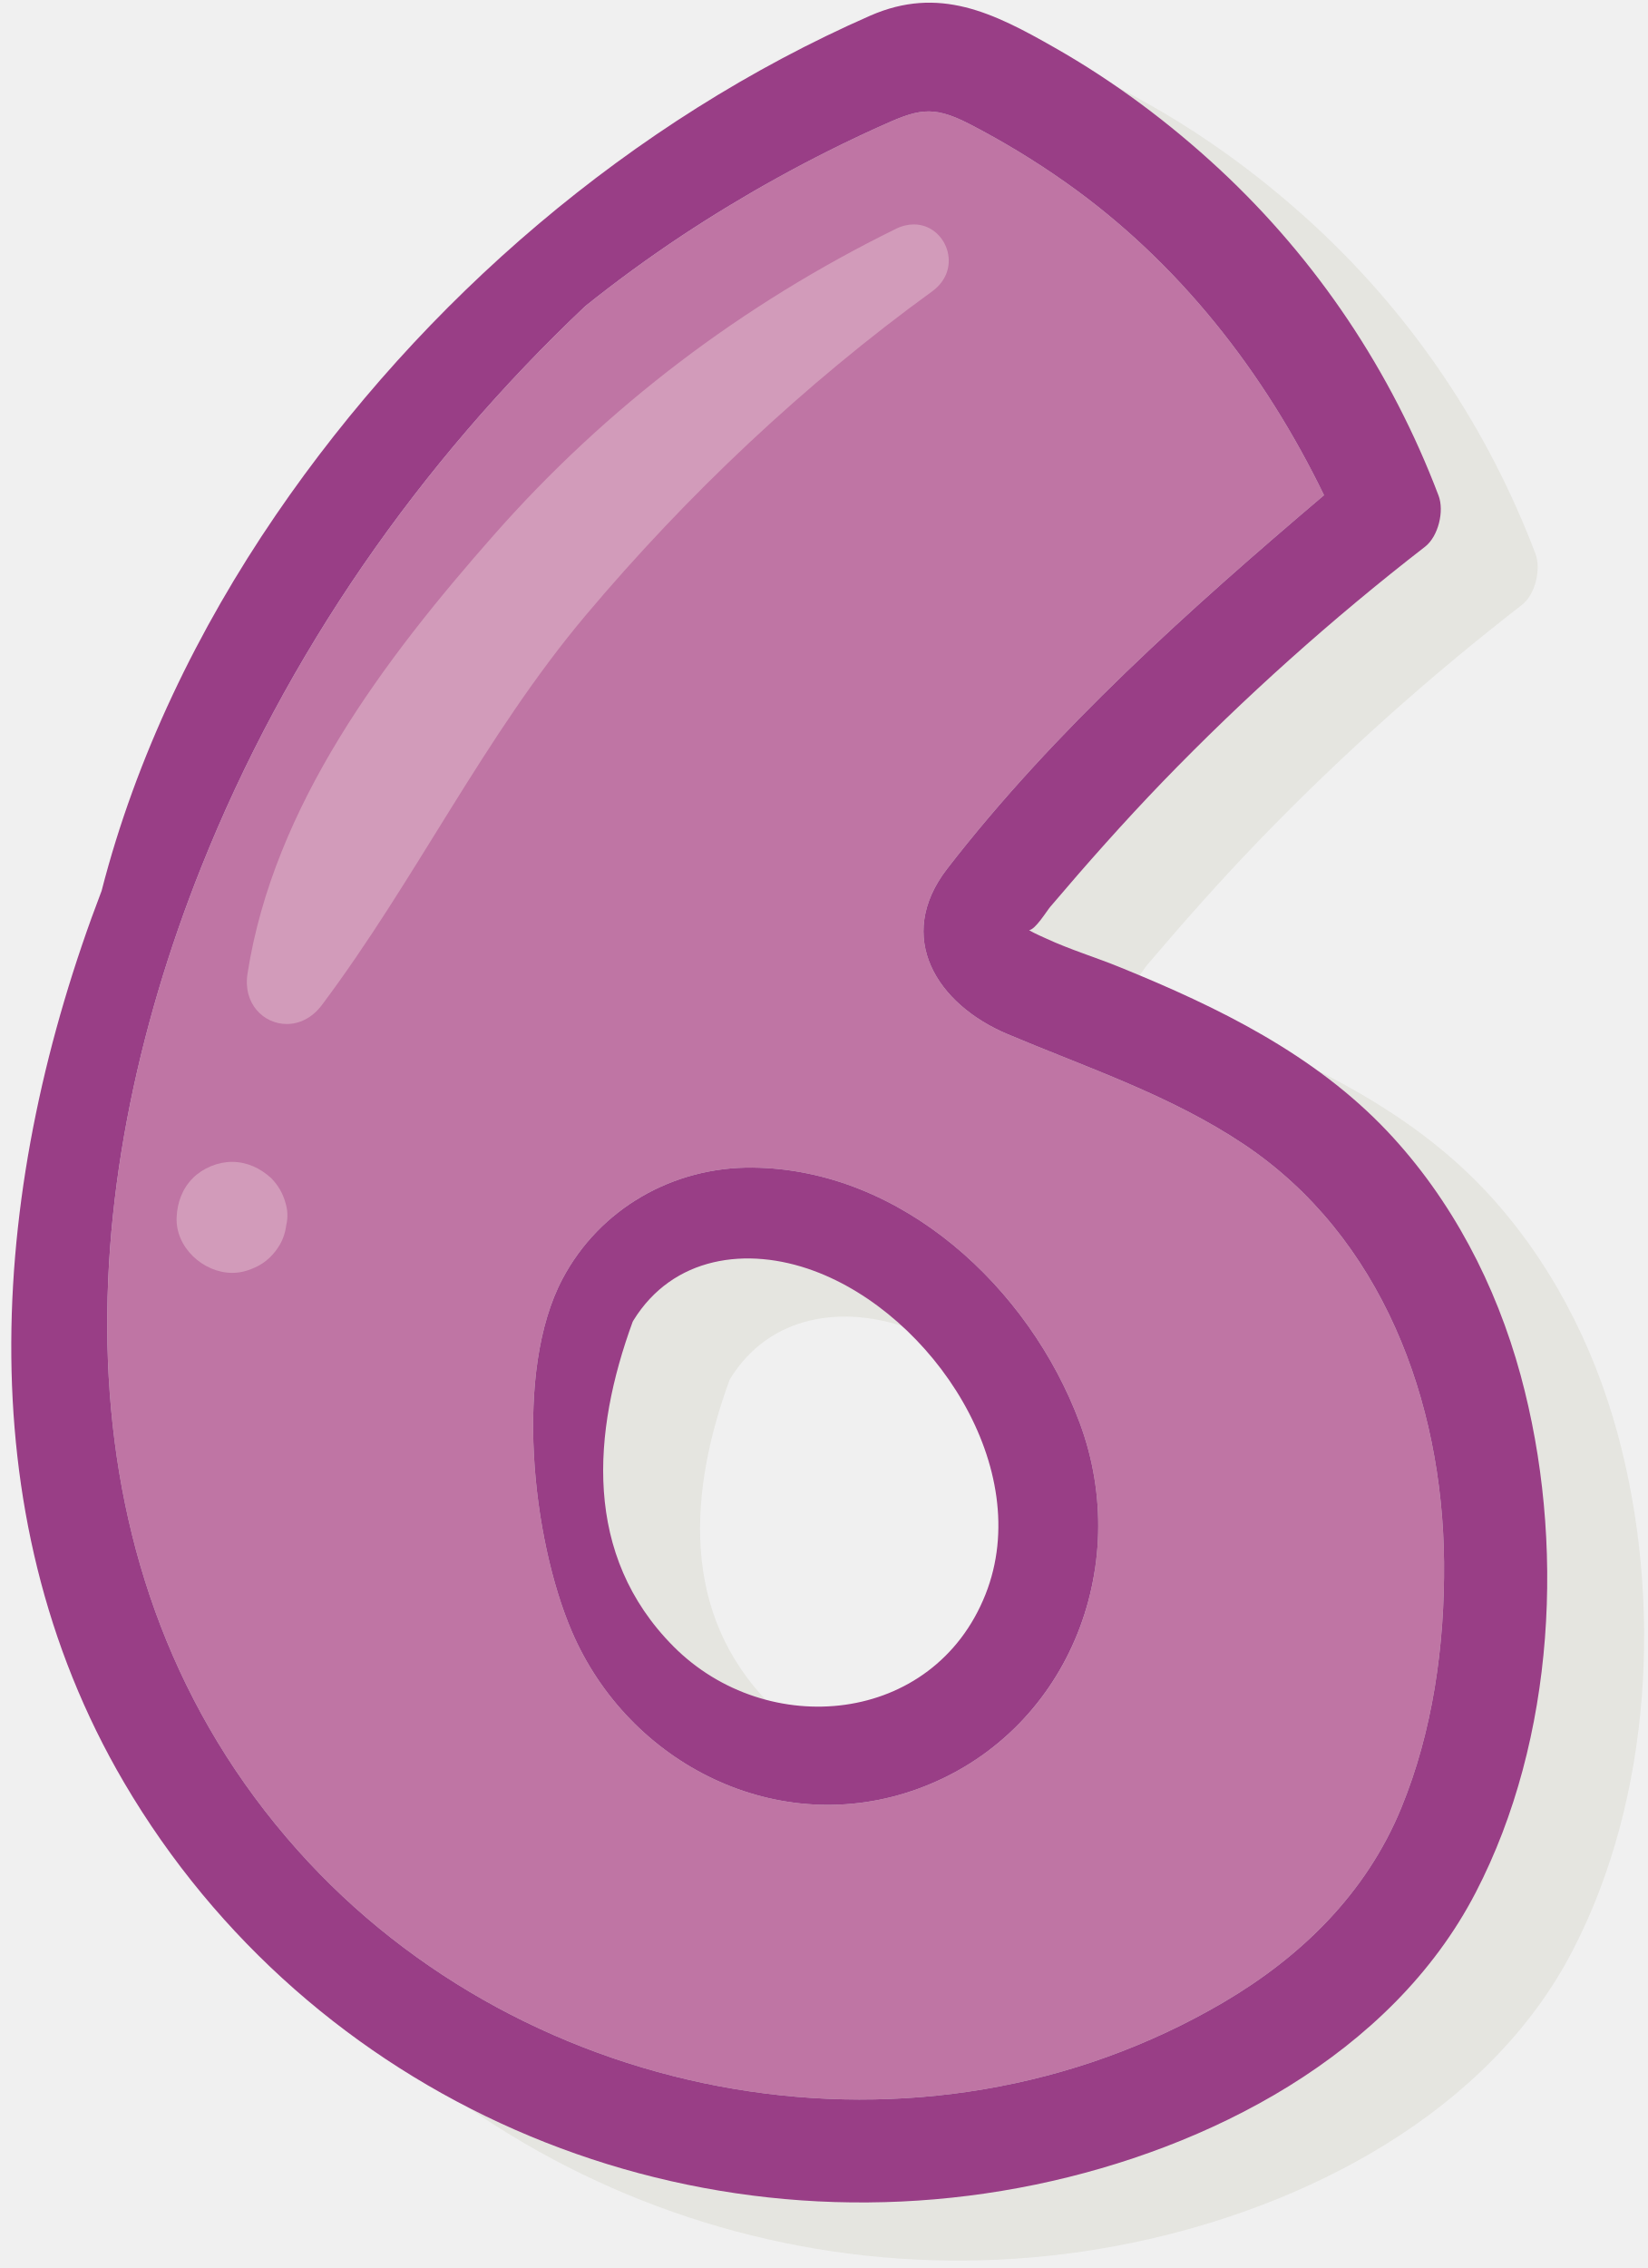
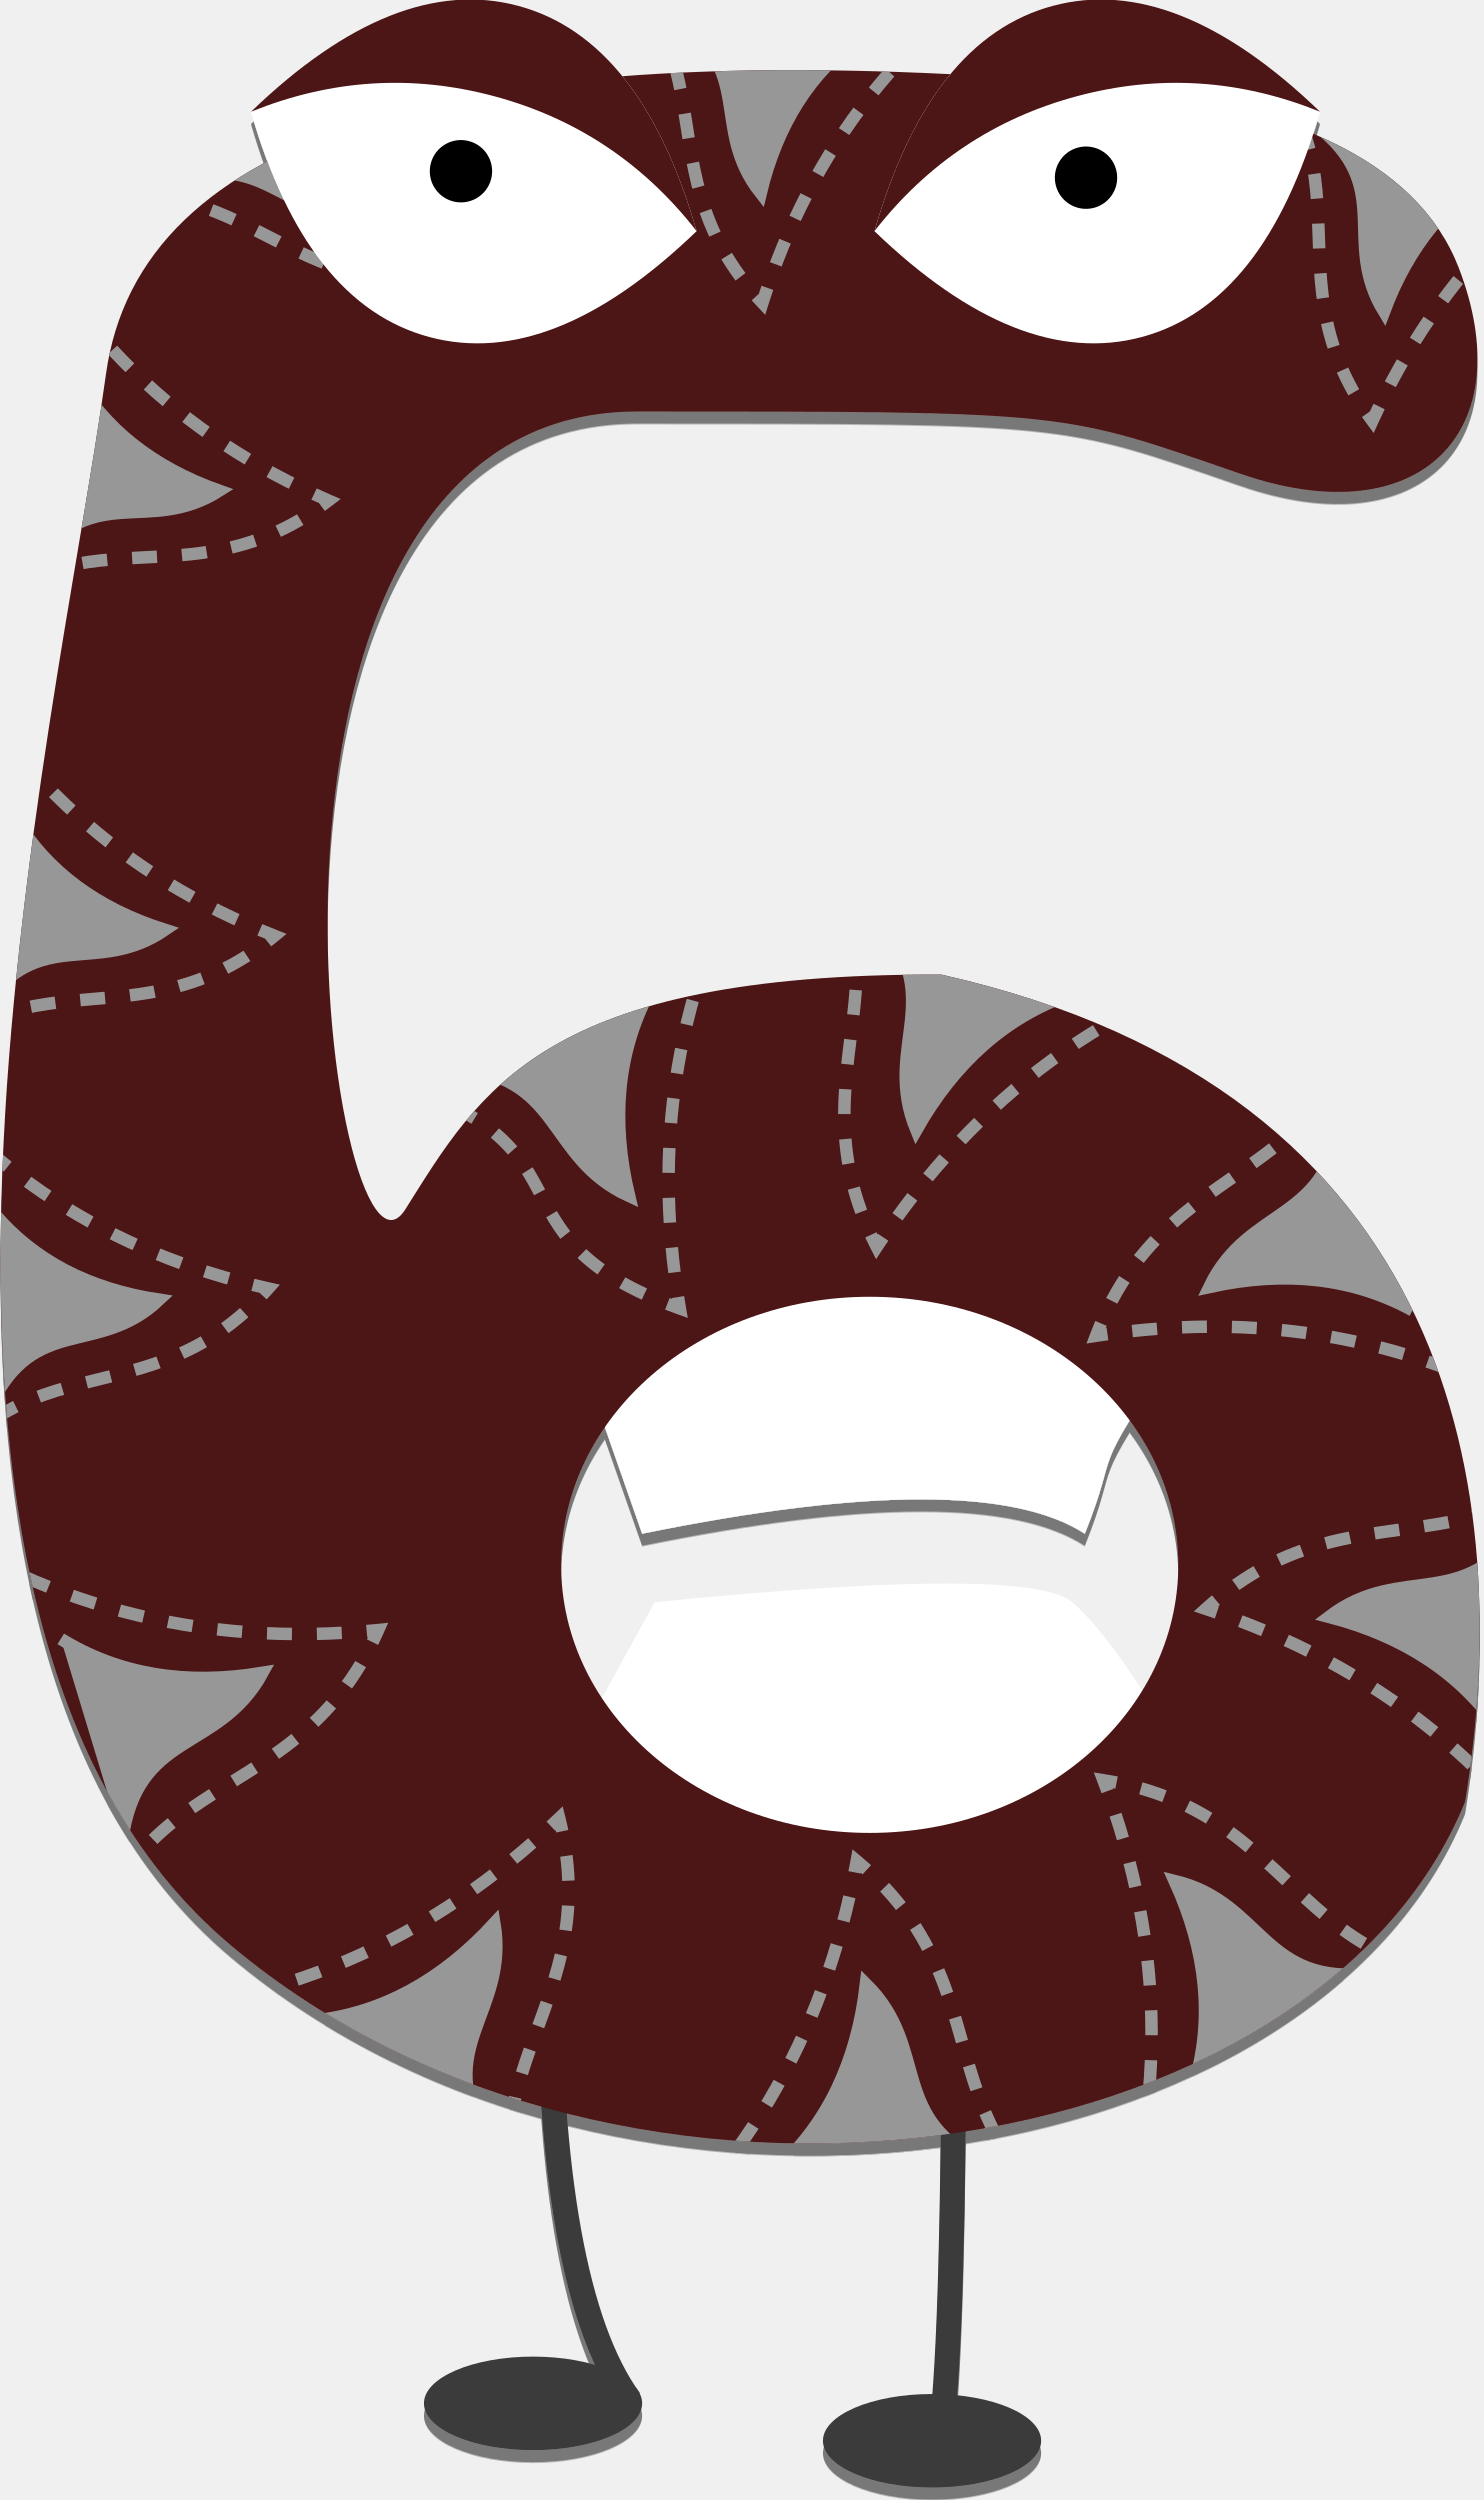
- <svg xmlns="http://www.w3.org/2000/svg" width="85px" height="117px" viewBox="0 0 85 117" version="1.1">
-   <defs />
-   <g id="Page-1" stroke="none" stroke-width="1" fill="none" fill-rule="evenodd">
-     <g id="293959-P70SA5-767" transform="translate(-119, -184)">
-       <g id="Group-7" transform="translate(119, 184)">
-         <path d="M39.755,87.939 C35.063,83.224 35.561,76.885 37.646,71.184 L37.686,71.114 C39.721,67.815 43.536,67.283 46.989,68.557 C53.114,70.811 58.427,78.761 55.85,85.253 C53.163,92.015 44.571,92.775 39.755,87.939 M58.442,115.696 C67.367,113.846 76.795,109.02 81.144,100.632 C85.258,92.701 85.785,82.487 83.462,73.939 C82.193,69.283 79.91,64.88 76.586,61.362 C72.81,57.372 67.84,54.95 62.82,52.91 C61.557,52.393 60.213,51.989 58.974,51.412 C58.915,51.382 58.362,51.153 58.099,50.979 C58.412,50.979 59.029,49.969 59.188,49.785 C61.059,47.582 62.979,45.417 64.984,43.337 C69.193,38.984 73.746,34.91 78.532,31.203 C79.218,30.671 79.532,29.362 79.228,28.566 C76.795,22.153 72.959,16.412 67.93,11.735 C65.348,9.337 62.482,7.198 59.417,5.457 C56.258,3.656 53.452,2.253 49.899,3.81 C37.571,9.223 26.81,18.481 19.238,29.562 C15.218,35.442 12.019,42.039 10.243,48.955 C4.546,63.835 3.123,80.855 11.407,94.965 C20.969,111.253 39.974,119.518 58.442,115.696" id="Fill-45" fill="#E5E5E0" />
-         <path d="M47.387,92.273 C55.049,89.467 58.497,80.875 55.71,73.397 C53.124,66.452 46.551,60.308 38.825,60.233 C34.74,60.193 30.944,62.343 29.024,65.975 C26.506,70.726 27.452,79.353 29.497,84.139 C32.437,91.02 40.169,94.92 47.387,92.273 M74.512,80.571 C74.552,84.856 73.935,89.312 72.293,93.293 C70.492,97.661 67.164,100.925 63.134,103.293 C47.641,112.393 27.203,108.721 15.367,95.457 C2.675,81.243 3.7,61.487 10.387,44.73 C14.78,33.716 21.646,23.88 30.198,15.795 C31.8,14.512 33.472,13.292 35.203,12.144 C38.422,10.019 41.81,8.148 45.323,6.556 C47.328,5.651 48.054,5.387 50.004,6.387 C51.74,7.283 53.412,8.297 55.004,9.422 C60.815,13.526 65.238,19.193 68.318,25.546 C61.422,31.397 54.397,37.676 48.875,44.815 C46.144,48.348 48.337,51.81 51.989,53.348 C56.153,55.104 60.392,56.497 64.188,59.034 C71.298,63.795 74.437,72.273 74.512,80.571" id="Fill-46" fill="#BF75A4" />
-         <path d="M72.293,93.293 C73.935,89.312 74.552,84.856 74.512,80.571 C74.437,72.273 71.298,63.795 64.188,59.034 C60.392,56.497 56.153,55.104 51.989,53.348 C48.337,51.81 46.144,48.348 48.875,44.815 C54.397,37.676 61.422,31.397 68.318,25.546 C65.238,19.193 60.815,13.526 55.004,9.422 C53.412,8.297 51.74,7.283 50.004,6.387 C48.054,5.387 47.328,5.651 45.323,6.556 C41.81,8.148 38.422,10.019 35.203,12.144 C33.472,13.292 31.8,14.512 30.198,15.795 C21.646,23.88 14.78,33.716 10.387,44.73 C3.7,61.487 2.675,81.243 15.367,95.457 C27.203,108.721 47.641,112.393 63.134,103.293 C67.164,100.925 70.492,97.661 72.293,93.293 M78.462,70.939 C80.786,79.487 80.258,89.701 76.144,97.632 C71.795,106.019 62.367,110.846 53.442,112.696 C34.974,116.518 15.969,108.253 6.407,91.965 C-1.877,77.855 -0.454,60.835 5.243,45.955 C7.019,39.039 10.218,32.442 14.238,26.561 C21.81,15.481 32.571,6.223 44.899,0.81 C48.452,-0.747 51.258,0.656 54.417,2.457 C57.482,4.198 60.348,6.337 62.93,8.735 C67.959,13.412 71.795,19.153 74.228,25.566 C74.532,26.362 74.218,27.671 73.532,28.203 C68.746,31.91 64.193,35.984 59.984,40.337 C57.98,42.417 56.059,44.582 54.189,46.785 C54.029,46.969 53.412,47.98 53.099,47.98 C53.362,48.153 53.915,48.382 53.974,48.412 C55.213,48.989 56.557,49.392 57.82,49.91 C62.84,51.95 67.81,54.373 71.586,58.362 C74.91,61.88 77.193,66.283 78.462,70.939" id="Fill-47" fill="#993E86" />
-         <path d="M50.85,82.253 C53.427,75.761 48.114,67.811 41.989,65.557 C38.537,64.283 34.721,64.815 32.686,68.114 L32.646,68.184 C30.561,73.885 30.063,80.224 34.755,84.939 C39.571,89.775 48.163,89.015 50.85,82.253 Z M55.71,73.397 C58.497,80.875 55.049,89.467 47.387,92.273 C40.168,94.92 32.437,91.02 29.497,84.139 C27.452,79.353 26.506,70.726 29.024,65.975 C30.944,62.343 34.74,60.193 38.825,60.233 C46.551,60.308 53.124,66.452 55.71,73.397 Z" id="Fill-48" fill="#993E86" />
-         <path d="M14.796,52.826 C13.61,52.826 12.529,51.786 12.771,50.23 C14.124,41.553 19.812,34.027 25.498,27.582 C31.335,20.964 38.306,15.7 46.214,11.811 C46.544,11.648 46.861,11.577 47.155,11.577 C48.809,11.577 49.736,13.843 48.098,15.032 C41.515,19.807 35.453,25.527 30.218,31.747 C24.963,37.99 21.478,45.353 16.608,51.848 C16.099,52.527 15.432,52.826 14.796,52.826" id="Fill-49" fill="#D29BBA" />
-         <path d="M11.987,65.664 C10.49,65.664 9.044,64.35 9.114,62.795 C9.148,62.038 9.404,61.322 9.951,60.775 C10.469,60.257 11.238,59.938 11.971,59.938 C12.745,59.938 13.432,60.262 13.991,60.775 C14.345,61.132 14.59,61.552 14.726,62.036 C14.845,62.415 14.862,62.795 14.776,63.175 C14.707,63.695 14.544,64.118 14.215,64.542 C13.818,65.056 13.354,65.353 12.73,65.55 C12.485,65.628 12.236,65.664 11.987,65.664" id="Fill-50" fill="#D29BBA" />
+ <svg xmlns="http://www.w3.org/2000/svg" xmlns:xlink="http://www.w3.org/1999/xlink" width="238px" height="401px" viewBox="0 0 238 401" version="1.1">
+   <defs>
+     <filter x="-0.4%" y="-0.2%" width="100.8%" height="101.0%" filterUnits="objectBoundingBox" id="filter-1">
+       <feOffset dx="0" dy="2" in="SourceAlpha" result="shadowOffsetOuter1" />
+       <feColorMatrix values="0 0 0 0 0   0 0 0 0 0   0 0 0 0 0  0 0 0 0.5 0" type="matrix" in="shadowOffsetOuter1" result="shadowMatrixOuter1" />
+       <feMerge>
+         <feMergeNode in="shadowMatrixOuter1" />
+         <feMergeNode in="SourceGraphic" />
+       </feMerge>
+     </filter>
+     <path d="M170,2 C206,4.667 227.333,14.667 234,32 C244,58 228,75 199,65 C170,55 172.236,55 102.236,55 C32.236,55 53,202 65,183 C77,164 87,145.07 151,145.323 C234,164 243,229 235,278 C211,337 100,354 37,301 C-26,248 9,107 17,49 C22.333,10.333 73.333,-5.333 170,2 Z M139.5,283 C166.838,283 189,263.748 189,240 C189,216.252 166.838,197 139.5,197 C112.162,197 90,216.252 90,240 C90,263.748 112.162,283 139.5,283 Z" id="path-2" />
+   </defs>
+   <g id="Symbols" stroke="none" stroke-width="1" fill="none" fill-rule="evenodd">
+     <g id="number/6" transform="translate(-6, -4)">
+       <g id="6" filter="url(#filter-1)" transform="translate(6, -5)">
+         <g id="leg" transform="translate(132, 328)">
+           <path d="M21,0 C21,36 20.333,59.667 19,71" id="Path-3" stroke="#3A3A3A" stroke-width="4" />
+           <ellipse id="Oval-3" fill="#3A3A3A" cx="17.5" cy="72.5" rx="17.5" ry="7.5" />
+         </g>
+         <g id="leg" transform="translate(68, 322)">
+           <path d="M20,0 C20,36 24.333,60 33,72" id="Path-3" stroke="#3A3A3A" stroke-width="4" />
+           <ellipse id="Oval-3" fill="#3A3A3A" cx="17.5" cy="72.5" rx="17.5" ry="7.5" />
+         </g>
+         <path d="M94,286 L105,266 C145,262 167.333,262 172,266 C176.667,270 183,279 191,293 C145,325.667 115.333,332.667 102,314 C88.667,295.333 86,286 94,286 Z" id="Path-54" fill="#FFFFFF" />
+         <path d="M96,235 L103,255 C139,247.667 162.667,247.667 174,255 C180,240 174,247 189,225 C140.333,211 109.333,214.333 96,235 Z" id="Path-53" fill="#FFFFFF" />
+         <g id="Path-52" transform="translate(0, 20)">
+           <mask id="mask-3" fill="white">
+             <use xlink:href="#path-2" />
+           </mask>
+           <use id="Mask" fill="#4D1414" xlink:href="#path-2" />
+           <g id="Group" mask="url(#mask-3)" stroke="#979797" stroke-width="2">
+             <g transform="translate(190, -11)">
+               <path d="M51,27 C42.333,31.667 36,39.333 32,50 C25,38.5 34,30 21,20" id="Path-52" fill="#979797" fill-rule="evenodd" />
+               <path d="M81.75,16.133 C58.206,26.556 41,43.678 30.133,67.5 C11.117,41.817 35.567,22.833 0.25,0.5" id="Path-52-Copy" fill="none" stroke-dasharray="4" />
+             </g>
+           </g>
+           <g id="Group-Copy" mask="url(#mask-3)" stroke="#979797" stroke-width="2">
+             <g transform="translate(181, 3) rotate(-7) translate(-181, -3) translate(140, -31)">
+               <path d="M51,27 C42.333,31.667 36,39.333 32,50 C25,38.5 34,30 21,20" id="Path-52" fill="#979797" fill-rule="evenodd" />
+               <path d="M81.75,16.133 C58.206,26.556 41,43.678 30.133,67.5 C11.117,41.817 35.567,22.833 0.25,0.5" id="Path-52-Copy" fill="none" stroke-dasharray="4" />
+             </g>
+           </g>
+           <g id="Group-Copy-2" mask="url(#mask-3)" stroke="#979797" stroke-width="2">
+             <g transform="translate(129, 3) rotate(-7) translate(-129, -3) translate(88, -31)">
+               <path d="M51,27 C42.333,31.667 36,39.333 32,50 C25,38.5 34,30 21,20" id="Path-52" fill="#979797" fill-rule="evenodd" />
+               <path d="M81.75,16.133 C58.206,26.556 41,43.678 30.133,67.5 C11.117,41.817 35.567,22.833 0.25,0.5" id="Path-52-Copy" fill="none" stroke-dasharray="4" />
+             </g>
+           </g>
+           <g id="Group-Copy-3" mask="url(#mask-3)" stroke="#979797" stroke-width="2">
+             <g transform="translate(49, 8) rotate(-61) translate(-49, -8) translate(8, -26)">
+               <path d="M51,27 C42.333,31.667 36,39.333 32,50 C25,38.5 34,30 21,20" id="Path-52" fill="#979797" fill-rule="evenodd" />
+               <path d="M81.75,16.133 C58.206,26.556 41,43.678 30.133,67.5 C11.117,41.817 35.567,22.833 0.25,0.5" id="Path-52-Copy" fill="none" stroke-dasharray="4" />
+             </g>
+           </g>
+           <g id="Group-Copy-4" mask="url(#mask-3)" stroke="#979797" stroke-width="2">
+             <g transform="translate(19, 59) rotate(-91) translate(-19, -59) translate(-22, 25)">
+               <path d="M51,27 C42.333,31.667 36,39.333 32,50 C25,38.5 34,30 21,20" id="Path-52" fill="#979797" fill-rule="evenodd" />
+               <path d="M81.75,16.133 C58.206,26.556 41,43.678 30.133,67.5 C11.117,41.817 35.567,22.833 0.25,0.5" id="Path-52-Copy" fill="none" stroke-dasharray="4" />
+             </g>
+           </g>
+           <g id="Group-Copy-5" mask="url(#mask-3)" stroke="#979797" stroke-width="2">
+             <g transform="translate(10, 130) rotate(-93) translate(-10, -130) translate(-31, 96)">
+               <path d="M51,27 C42.333,31.667 36,39.333 32,50 C25,38.5 34,30 21,20" id="Path-52" fill="#979797" fill-rule="evenodd" />
+               <path d="M81.75,16.133 C58.206,26.556 41,43.678 30.133,67.5 C11.117,41.817 35.567,22.833 0.25,0.5" id="Path-52-Copy" fill="none" stroke-dasharray="4" />
+             </g>
+           </g>
+           <g id="Group-Copy-6" mask="url(#mask-3)" stroke="#979797" stroke-width="2">
+             <g transform="translate(8, 192) rotate(-102) translate(-8, -192) translate(-33, 158)">
+               <path d="M51,27 C42.333,31.667 36,39.333 32,50 C25,38.5 34,30 21,20" id="Path-52" fill="#979797" fill-rule="evenodd" />
+               <path d="M81.75,16.133 C58.206,26.556 41,43.678 30.133,67.5 C11.117,41.817 35.567,22.833 0.25,0.5" id="Path-52-Copy" fill="none" stroke-dasharray="4" />
+             </g>
+           </g>
+           <g id="Group-Copy-7" mask="url(#mask-3)" stroke="#979797" stroke-width="2">
+             <g transform="translate(22.5, 258.366) rotate(-120) translate(-22.5, -258.366) translate(-22.5, 220.866)">
+               <path d="M57,29.7 C47.467,34.833 40.5,43.267 36.1,55 C28.4,42.35 38.3,33 24,22" id="Path-52" fill="#979797" fill-rule="evenodd" />
+               <path d="M89.134,17.767 C63.423,29.278 44.634,48.189 32.767,74.5 C12.001,46.133 38.701,25.167 0.134,0.5" id="Path-52-Copy" fill="none" stroke-dasharray="4" />
+             </g>
+           </g>
+           <g id="Group-Copy-8" mask="url(#mask-3)" stroke="#979797" stroke-width="2">
+             <g transform="translate(64.5, 310.366) rotate(-158) translate(-64.5, -310.366) translate(19.5, 272.866)">
+               <path d="M57,29.7 C47.467,34.833 40.5,43.267 36.1,55 C28.4,42.35 38.3,33 24,22" id="Path-52" fill="#979797" fill-rule="evenodd" />
+               <path d="M89.134,17.767 C63.423,29.278 44.634,48.189 32.767,74.5 C12.001,46.133 38.701,25.167 0.134,0.5" id="Path-52-Copy" fill="none" stroke-dasharray="4" />
+             </g>
+           </g>
+           <g id="Group-Copy-9" mask="url(#mask-3)" stroke="#979797" stroke-width="2">
+             <g transform="translate(134.5, 326.366) rotate(-194) translate(-134.5, -326.366) translate(89.5, 288.866)">
+               <path d="M57,29.7 C47.467,34.833 40.5,43.267 36.1,55 C28.4,42.35 38.3,33 24,22" id="Path-52" fill="#979797" fill-rule="evenodd" />
+               <path d="M89.134,17.767 C63.423,29.278 44.634,48.189 32.767,74.5 C12.001,46.133 38.701,25.167 0.134,0.5" id="Path-52-Copy" fill="none" stroke-dasharray="4" />
+             </g>
+           </g>
+           <g id="Group-Copy-10" mask="url(#mask-3)" stroke="#979797" stroke-width="2">
+             <g transform="translate(194.5, 309.366) rotate(-225) translate(-194.5, -309.366) translate(149.5, 271.866)">
+               <path d="M57,29.7 C47.467,34.833 40.5,43.267 36.1,55 C28.4,42.35 38.3,33 24,22" id="Path-52" fill="#979797" fill-rule="evenodd" />
+               <path d="M89.134,17.767 C63.423,29.278 44.634,48.189 32.767,74.5 C12.001,46.133 38.701,25.167 0.134,0.5" id="Path-52-Copy" fill="none" stroke-dasharray="4" />
+             </g>
+           </g>
+           <g id="Group-Copy-11" mask="url(#mask-3)" stroke="#979797" stroke-width="2">
+             <g transform="translate(231.5, 255.366) rotate(-276) translate(-231.5, -255.366) translate(186.5, 217.866)">
+               <path d="M57,29.7 C47.467,34.833 40.5,43.267 36.1,55 C28.4,42.35 38.3,33 24,22" id="Path-52" fill="#979797" fill-rule="evenodd" />
+               <path d="M89.134,17.767 C63.423,29.278 44.634,48.189 32.767,74.5 C12.001,46.133 38.701,25.167 0.134,0.5" id="Path-52-Copy" fill="none" stroke-dasharray="4" />
+             </g>
+           </g>
+           <g id="Group-Copy-12" mask="url(#mask-3)" stroke="#979797" stroke-width="2">
+             <g transform="translate(213.5, 193.366) rotate(-303) translate(-213.5, -193.366) translate(168.5, 155.866)">
+               <path d="M57,29.7 C47.467,34.833 40.5,43.267 36.1,55 C28.4,42.35 38.3,33 24,22" id="Path-52" fill="#979797" fill-rule="evenodd" />
+               <path d="M89.134,17.767 C63.423,29.278 44.634,48.189 32.767,74.5 C12.001,46.133 38.701,25.167 0.134,0.5" id="Path-52-Copy" fill="none" stroke-dasharray="4" />
+             </g>
+           </g>
+           <g id="Group-Copy-13" mask="url(#mask-3)" stroke="#979797" stroke-width="2">
+             <g transform="translate(158.5, 154.366) rotate(-351) translate(-158.5, -154.366) translate(113.5, 116.866)">
+               <path d="M57,29.7 C47.467,34.833 40.5,43.267 36.1,55 C28.4,42.35 38.3,33 24,22" id="Path-52" fill="#979797" fill-rule="evenodd" />
+               <path d="M89.134,17.767 C63.423,29.278 44.634,48.189 32.767,74.5 C12.001,46.133 38.701,25.167 0.134,0.5" id="Path-52-Copy" fill="none" stroke-dasharray="4" />
+             </g>
+           </g>
+           <g id="Group-Copy-14" mask="url(#mask-3)" stroke="#979797" stroke-width="2">
+             <g transform="translate(107.6682, 164.2286) rotate(-394) translate(-107.6682, -164.2286) translate(68.66817, 134.2286)">
+               <path d="M45,14.7 C35.467,19.833 28.5,28.267 24.1,40 C16.4,27.35 26.3,18 12,7" id="Path-52" fill="#979797" fill-rule="evenodd" />
+               <path d="M77.134,2.767 C51.423,14.278 32.634,33.189 20.767,59.5 C0.001,31.133 26.639,31.036 0.139,0.582" id="Path-52-Copy" fill="none" stroke-dasharray="4" />
+             </g>
+           </g>
+         </g>
+         <g id="Group-2" transform="translate(76, 36.5) rotate(15) translate(-76, -36.5) translate(39, 9)">
+           <path d="M37,55 C50.623,55 62.956,45.833 74,27.5 C62.956,9.167 50.623,0 37,0 C23.377,0 11.044,9.167 0,27.5 C11.044,45.833 23.377,55 37,55 Z" id="Oval-2" fill="#FFFFFF" />
+           <path d="M37,15 C50.623,15 62.956,19.167 74,27.5 C62.956,9.167 50.623,0 37,0 C23.377,0 11.044,9.167 0,27.5 C11.044,19.167 23.377,15 37,15 Z" id="Oval-2-Copy" fill="#4D1414" />
+           <circle id="Oval-3" fill="#000000" cx="35" cy="28" r="5" />
+         </g>
+         <g id="Group-2-Copy" transform="translate(176, 36.5) rotate(-15) translate(-176, -36.5) translate(139, 9)">
+           <path d="M37,55 C50.623,55 62.956,45.833 74,27.5 C62.956,9.167 50.623,0 37,0 C23.377,0 11.044,9.167 0,27.5 C11.044,45.833 23.377,55 37,55 Z" id="Oval-2" fill="#FFFFFF" />
+           <path d="M37,15 C50.623,15 62.956,19.167 74,27.5 C62.956,9.167 50.623,0 37,0 C23.377,0 11.044,9.167 0,27.5 C11.044,19.167 23.377,15 37,15 Z" id="Oval-2-Copy" fill="#4D1414" />
+           <circle id="Oval-3" fill="#000000" cx="35" cy="28" r="5" />
+         </g>
      </g>
    </g>
  </g>
</svg>
